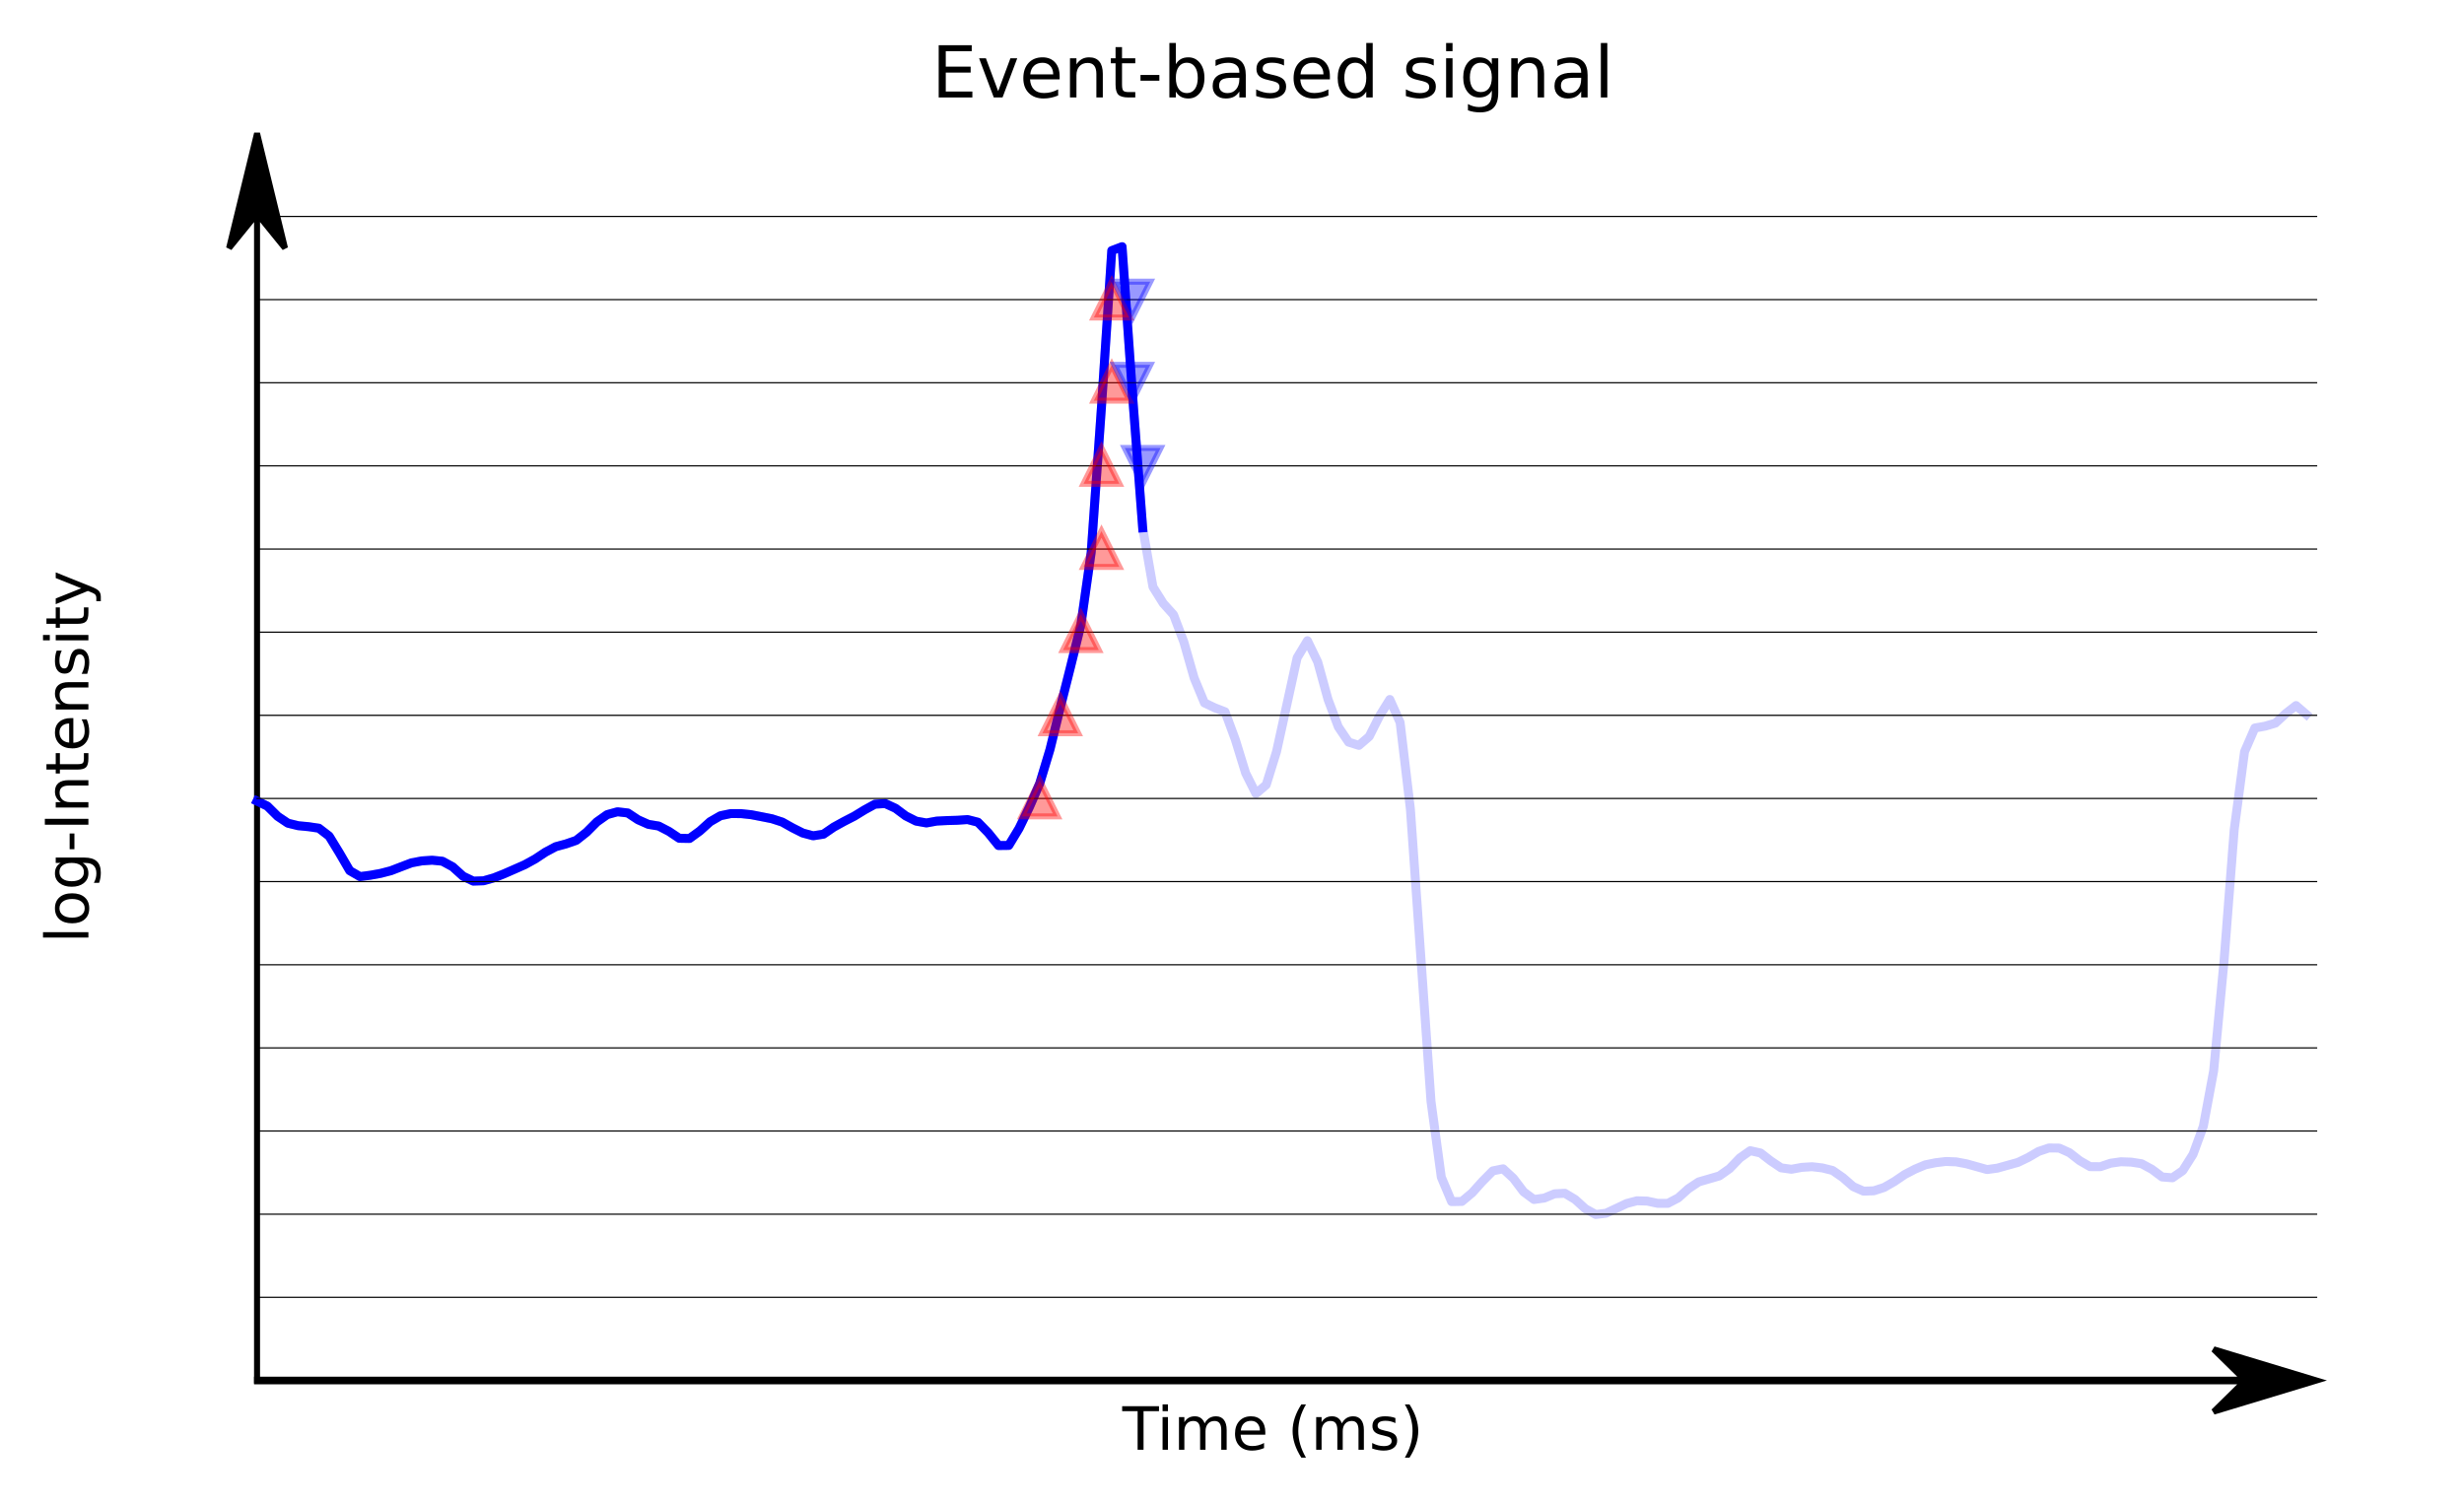
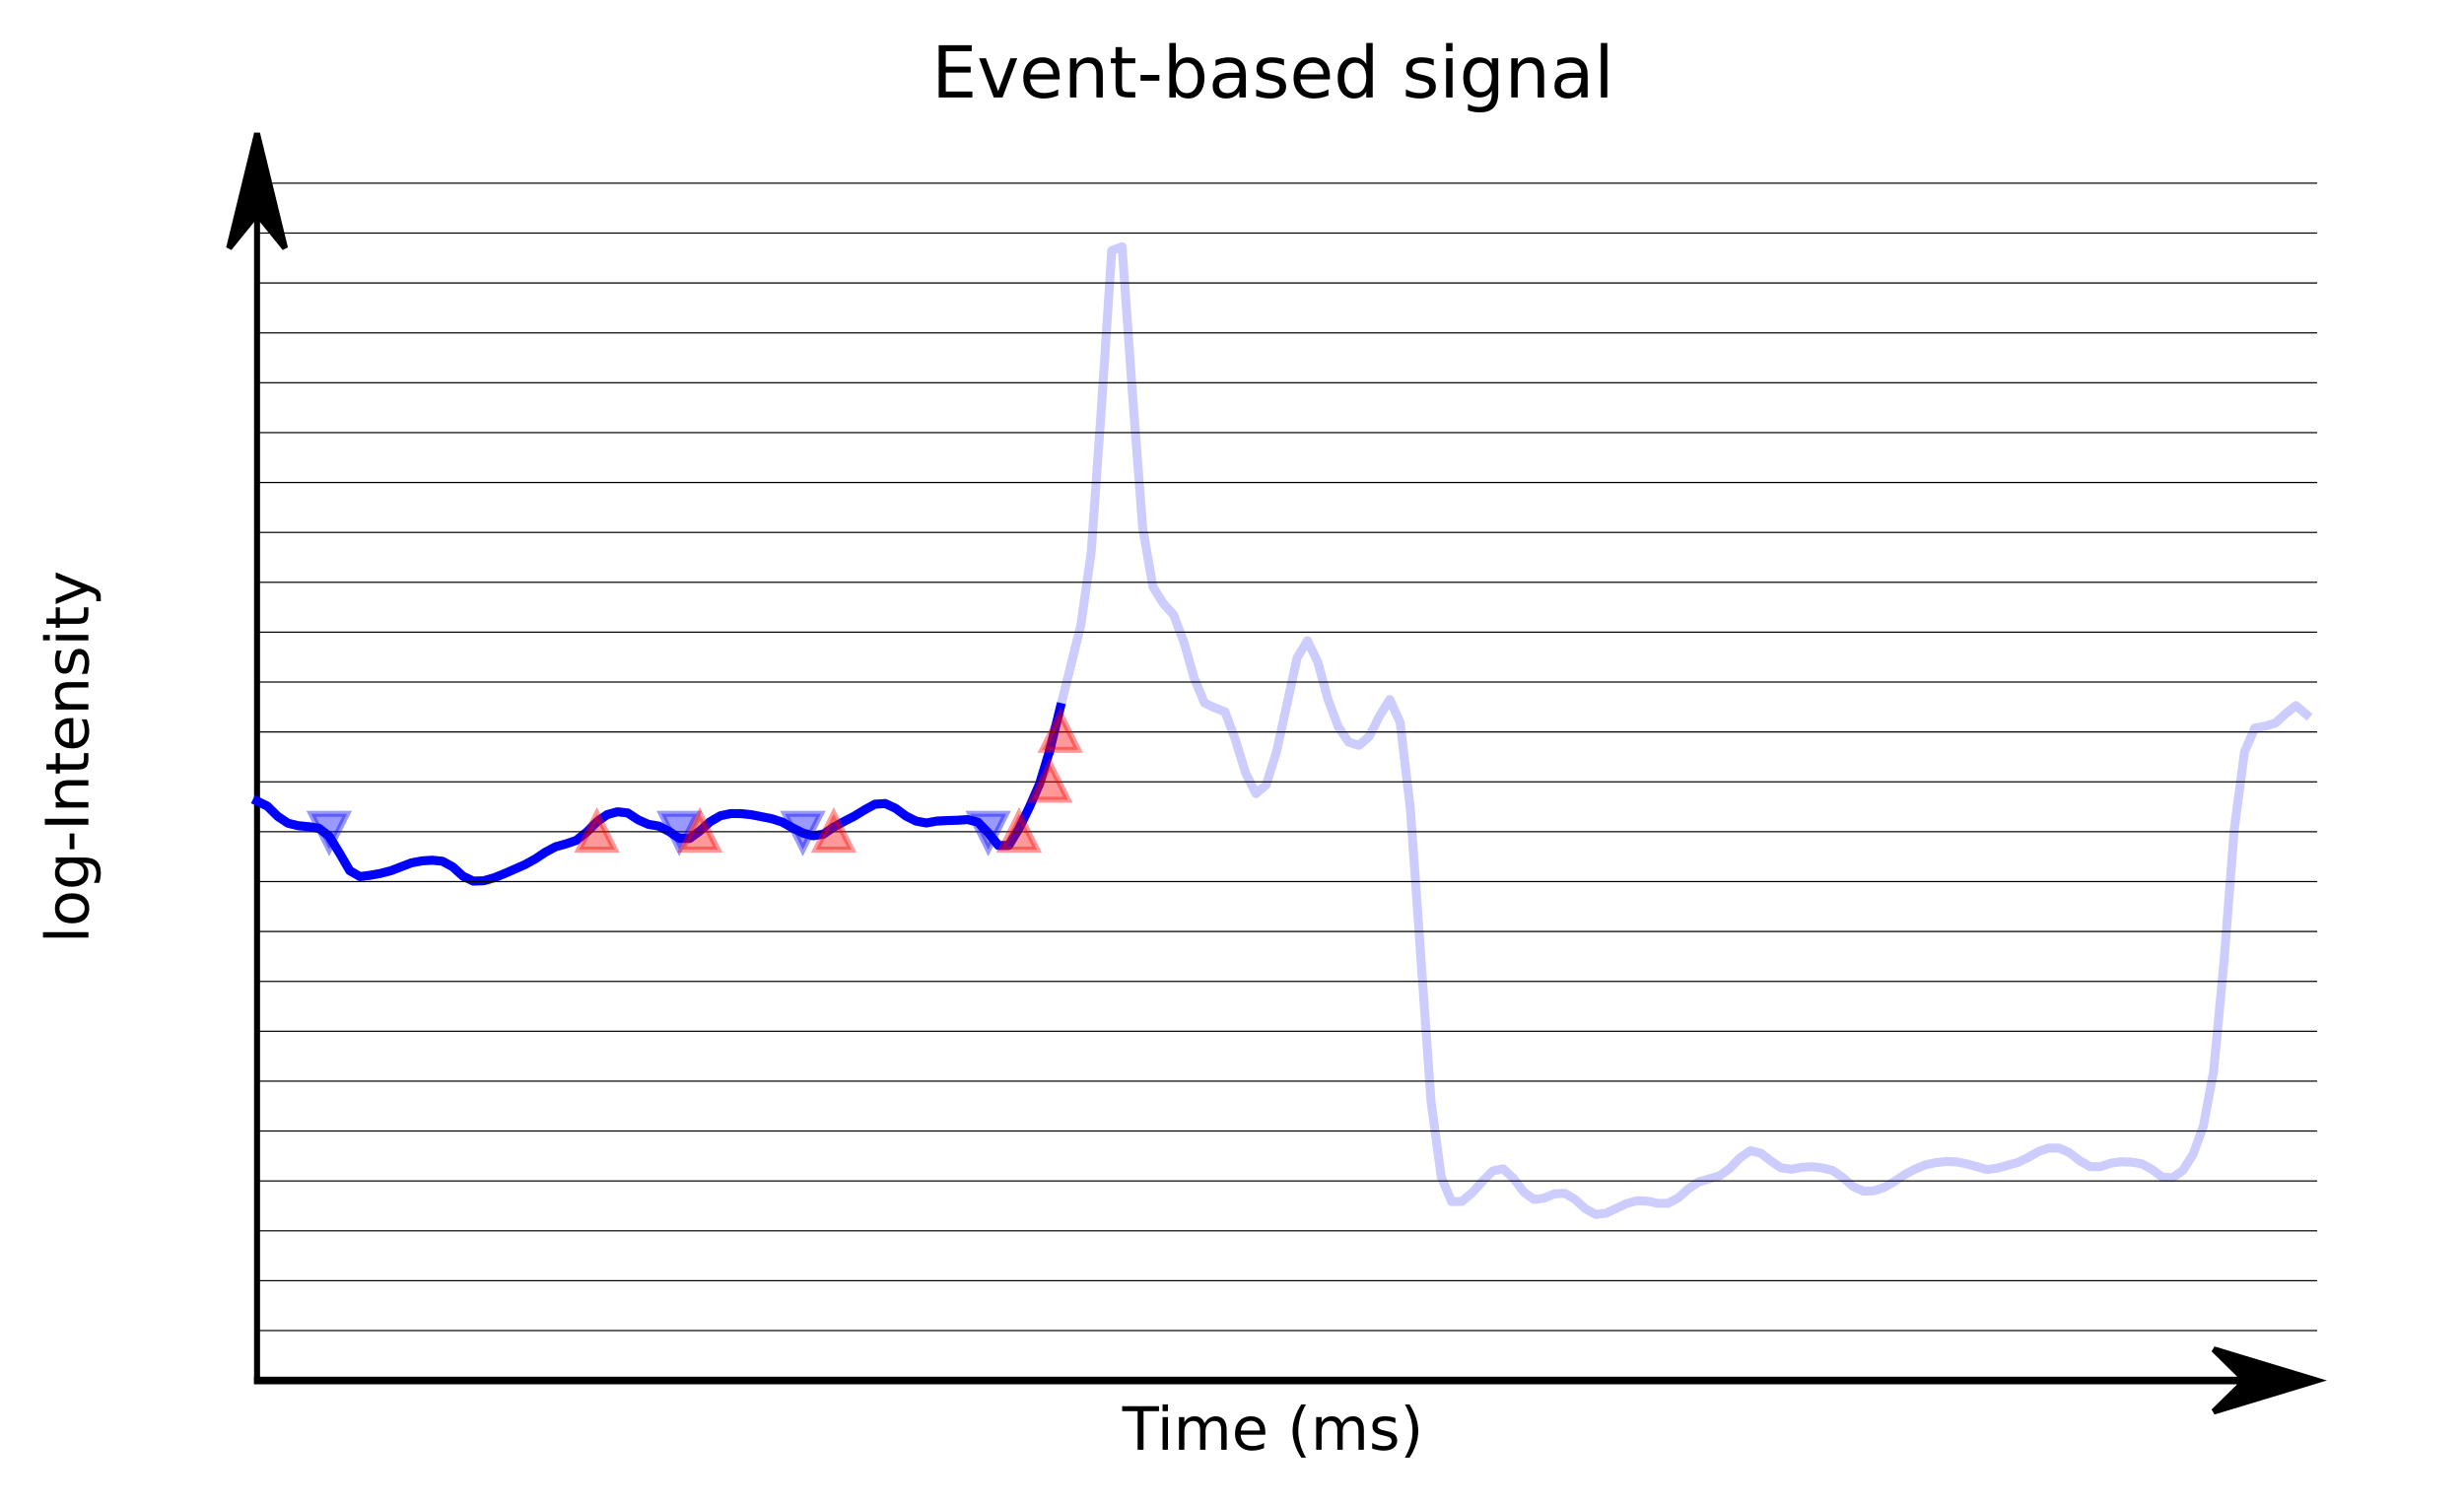
<svg xmlns="http://www.w3.org/2000/svg" xmlns:xlink="http://www.w3.org/1999/xlink" width="412.523pt" height="251.996pt" viewBox="0 0 412.523 251.996" version="1.1">
  <defs>
    <style type="text/css">*{stroke-linejoin: round; stroke-linecap: butt}</style>
  </defs>
  <g id="figure_1">
    <g id="patch_1">
      <path d="M 0 251.996  L 412.523 251.996  L 412.523 0  L 0 0  L 0 251.996  z " style="fill: none" />
    </g>
    <g id="axes_1">
      <g id="patch_2">
        <path d="M 20.878 231.118  L 405.323 231.118  L 405.323 22.318  L 20.878 22.318  L 20.878 231.118  z " style="fill: none" />
      </g>
      <g id="patch_3">
        <path d="M 387.848 231.118  L 370.608 236.338  L 375.78 231.256  L 43.035 231.256  L 43.035 230.98  L 375.78 230.98  L 370.608 225.898  z " style="stroke: #000000; stroke-linejoin: miter" />
      </g>
      <g id="patch_4">
        <path d="M 43.035 22.318  L 47.717 41.54  L 43.036 35.774  L 43.036 231.118  L 43.034 231.118  L 43.034 35.774  L 38.353 41.54  z " style="stroke: #000000; stroke-linejoin: miter" />
      </g>
      <g id="matplotlib.axis_1">
        <g id="text_1">
          <g transform="translate(187.9013 242.7166) scale(0.1 -0.1)">
            <defs>
              <path id="DejaVuSans-54" d="M -19 4666  L 3928 4666  L 3928 4134  L 2272 4134  L 2272 0  L 1638 0  L 1638 4134  L -19 4134  L -19 4666  z " transform="scale(0.015625)" />
              <path id="DejaVuSans-69" d="M 603 3500  L 1178 3500  L 1178 0  L 603 0  L 603 3500  z M 603 4863  L 1178 4863  L 1178 4134  L 603 4134  L 603 4863  z " transform="scale(0.015625)" />
              <path id="DejaVuSans-6d" d="M 3328 2828  Q 3544 3216 3844 3400  Q 4144 3584 4550 3584  Q 5097 3584 5394 3201  Q 5691 2819 5691 2113  L 5691 0  L 5113 0  L 5113 2094  Q 5113 2597 4934 2840  Q 4756 3084 4391 3084  Q 3944 3084 3684 2787  Q 3425 2491 3425 1978  L 3425 0  L 2847 0  L 2847 2094  Q 2847 2600 2669 2842  Q 2491 3084 2119 3084  Q 1678 3084 1418 2786  Q 1159 2488 1159 1978  L 1159 0  L 581 0  L 581 3500  L 1159 3500  L 1159 2956  Q 1356 3278 1631 3431  Q 1906 3584 2284 3584  Q 2666 3584 2933 3390  Q 3200 3197 3328 2828  z " transform="scale(0.015625)" />
              <path id="DejaVuSans-65" d="M 3597 1894  L 3597 1613  L 953 1613  Q 991 1019 1311 708  Q 1631 397 2203 397  Q 2534 397 2845 478  Q 3156 559 3463 722  L 3463 178  Q 3153 47 2828 -22  Q 2503 -91 2169 -91  Q 1331 -91 842 396  Q 353 884 353 1716  Q 353 2575 817 3079  Q 1281 3584 2069 3584  Q 2775 3584 3186 3129  Q 3597 2675 3597 1894  z M 3022 2063  Q 3016 2534 2758 2815  Q 2500 3097 2075 3097  Q 1594 3097 1305 2825  Q 1016 2553 972 2059  L 3022 2063  z " transform="scale(0.015625)" />
              <path id="DejaVuSans-20" transform="scale(0.015625)" />
              <path id="DejaVuSans-28" d="M 1984 4856  Q 1566 4138 1362 3434  Q 1159 2731 1159 2009  Q 1159 1288 1364 580  Q 1569 -128 1984 -844  L 1484 -844  Q 1016 -109 783 600  Q 550 1309 550 2009  Q 550 2706 781 3412  Q 1013 4119 1484 4856  L 1984 4856  z " transform="scale(0.015625)" />
              <path id="DejaVuSans-73" d="M 2834 3397  L 2834 2853  Q 2591 2978 2328 3040  Q 2066 3103 1784 3103  Q 1356 3103 1142 2972  Q 928 2841 928 2578  Q 928 2378 1081 2264  Q 1234 2150 1697 2047  L 1894 2003  Q 2506 1872 2764 1633  Q 3022 1394 3022 966  Q 3022 478 2636 193  Q 2250 -91 1575 -91  Q 1294 -91 989 -36  Q 684 19 347 128  L 347 722  Q 666 556 975 473  Q 1284 391 1588 391  Q 1994 391 2212 530  Q 2431 669 2431 922  Q 2431 1156 2273 1281  Q 2116 1406 1581 1522  L 1381 1569  Q 847 1681 609 1914  Q 372 2147 372 2553  Q 372 3047 722 3315  Q 1072 3584 1716 3584  Q 2034 3584 2315 3537  Q 2597 3491 2834 3397  z " transform="scale(0.015625)" />
              <path id="DejaVuSans-29" d="M 513 4856  L 1013 4856  Q 1481 4119 1714 3412  Q 1947 2706 1947 2009  Q 1947 1309 1714 600  Q 1481 -109 1013 -844  L 513 -844  Q 928 -128 1133 580  Q 1338 1288 1338 2009  Q 1338 2731 1133 3434  Q 928 4138 513 4856  z " transform="scale(0.015625)" />
            </defs>
            <use xlink:href="#DejaVuSans-54" />
            <use xlink:href="#DejaVuSans-69" x="57.959" />
            <use xlink:href="#DejaVuSans-6d" x="85.742" />
            <use xlink:href="#DejaVuSans-65" x="183.154" />
            <use xlink:href="#DejaVuSans-20" x="244.678" />
            <use xlink:href="#DejaVuSans-28" x="276.465" />
            <use xlink:href="#DejaVuSans-6d" x="315.479" />
            <use xlink:href="#DejaVuSans-73" x="412.891" />
            <use xlink:href="#DejaVuSans-29" x="464.99" />
          </g>
        </g>
      </g>
      <g id="matplotlib.axis_2">
        <g id="text_2">
          <g transform="translate(14.79844 157.9072) rotate(-90) scale(0.1 -0.1)">
            <defs>
              <path id="DejaVuSans-6c" d="M 603 4863  L 1178 4863  L 1178 0  L 603 0  L 603 4863  z " transform="scale(0.015625)" />
              <path id="DejaVuSans-6f" d="M 1959 3097  Q 1497 3097 1228 2736  Q 959 2375 959 1747  Q 959 1119 1226 758  Q 1494 397 1959 397  Q 2419 397 2687 759  Q 2956 1122 2956 1747  Q 2956 2369 2687 2733  Q 2419 3097 1959 3097  z M 1959 3584  Q 2709 3584 3137 3096  Q 3566 2609 3566 1747  Q 3566 888 3137 398  Q 2709 -91 1959 -91  Q 1206 -91 779 398  Q 353 888 353 1747  Q 353 2609 779 3096  Q 1206 3584 1959 3584  z " transform="scale(0.015625)" />
              <path id="DejaVuSans-67" d="M 2906 1791  Q 2906 2416 2648 2759  Q 2391 3103 1925 3103  Q 1463 3103 1205 2759  Q 947 2416 947 1791  Q 947 1169 1205 825  Q 1463 481 1925 481  Q 2391 481 2648 825  Q 2906 1169 2906 1791  z M 3481 434  Q 3481 -459 3084 -895  Q 2688 -1331 1869 -1331  Q 1566 -1331 1297 -1286  Q 1028 -1241 775 -1147  L 775 -588  Q 1028 -725 1275 -790  Q 1522 -856 1778 -856  Q 2344 -856 2625 -561  Q 2906 -266 2906 331  L 2906 616  Q 2728 306 2450 153  Q 2172 0 1784 0  Q 1141 0 747 490  Q 353 981 353 1791  Q 353 2603 747 3093  Q 1141 3584 1784 3584  Q 2172 3584 2450 3431  Q 2728 3278 2906 2969  L 2906 3500  L 3481 3500  L 3481 434  z " transform="scale(0.015625)" />
              <path id="DejaVuSans-2d" d="M 313 2009  L 1997 2009  L 1997 1497  L 313 1497  L 313 2009  z " transform="scale(0.015625)" />
              <path id="DejaVuSans-49" d="M 628 4666  L 1259 4666  L 1259 0  L 628 0  L 628 4666  z " transform="scale(0.015625)" />
              <path id="DejaVuSans-6e" d="M 3513 2113  L 3513 0  L 2938 0  L 2938 2094  Q 2938 2591 2744 2837  Q 2550 3084 2163 3084  Q 1697 3084 1428 2787  Q 1159 2491 1159 1978  L 1159 0  L 581 0  L 581 3500  L 1159 3500  L 1159 2956  Q 1366 3272 1645 3428  Q 1925 3584 2291 3584  Q 2894 3584 3203 3211  Q 3513 2838 3513 2113  z " transform="scale(0.015625)" />
              <path id="DejaVuSans-74" d="M 1172 4494  L 1172 3500  L 2356 3500  L 2356 3053  L 1172 3053  L 1172 1153  Q 1172 725 1289 603  Q 1406 481 1766 481  L 2356 481  L 2356 0  L 1766 0  Q 1100 0 847 248  Q 594 497 594 1153  L 594 3053  L 172 3053  L 172 3500  L 594 3500  L 594 4494  L 1172 4494  z " transform="scale(0.015625)" />
              <path id="DejaVuSans-79" d="M 2059 -325  Q 1816 -950 1584 -1140  Q 1353 -1331 966 -1331  L 506 -1331  L 506 -850  L 844 -850  Q 1081 -850 1212 -737  Q 1344 -625 1503 -206  L 1606 56  L 191 3500  L 800 3500  L 1894 763  L 2988 3500  L 3597 3500  L 2059 -325  z " transform="scale(0.015625)" />
            </defs>
            <use xlink:href="#DejaVuSans-6c" />
            <use xlink:href="#DejaVuSans-6f" x="27.783" />
            <use xlink:href="#DejaVuSans-67" x="88.965" />
            <use xlink:href="#DejaVuSans-2d" x="152.441" />
            <use xlink:href="#DejaVuSans-49" x="188.525" />
            <use xlink:href="#DejaVuSans-6e" x="218.018" />
            <use xlink:href="#DejaVuSans-74" x="281.396" />
            <use xlink:href="#DejaVuSans-65" x="320.605" />
            <use xlink:href="#DejaVuSans-6e" x="382.129" />
            <use xlink:href="#DejaVuSans-73" x="445.508" />
            <use xlink:href="#DejaVuSans-69" x="497.607" />
            <use xlink:href="#DejaVuSans-74" x="525.391" />
            <use xlink:href="#DejaVuSans-79" x="564.6" />
          </g>
        </g>
      </g>
      <g id="line2d_1">
-         <path d="M 43.035 134.121  L 44.759 134.957  L 46.483 136.664  L 48.207 137.82  L 49.931 138.24  L 53.379 138.657  L 55.103 139.981  L 58.551 145.763  L 60.275 146.759  L 63.724 146.221  L 65.448 145.774  L 68.896 144.456  L 70.62 144.132  L 72.344 144.017  L 74.068 144.186  L 75.792 145.127  L 77.516 146.688  L 79.24 147.516  L 80.964 147.459  L 82.688 146.968  L 86.136 145.528  L 87.861 144.766  L 89.585 143.818  L 91.309 142.676  L 93.033 141.756  L 94.757 141.288  L 96.481 140.693  L 98.205 139.333  L 99.929 137.604  L 101.653 136.384  L 103.377 135.907  L 105.101 136.106  L 106.825 137.245  L 108.549 138.013  L 110.273 138.295  L 111.997 139.191  L 113.722 140.345  L 115.446 140.375  L 117.17 139.123  L 118.894 137.569  L 120.618 136.573  L 122.342 136.211  L 124.066 136.214  L 125.79 136.4  L 129.238 137.077  L 130.962 137.633  L 134.41 139.468  L 136.134 139.927  L 137.858 139.659  L 139.583 138.476  L 146.479 134.639  L 148.203 134.529  L 149.927 135.323  L 151.651 136.606  L 153.375 137.472  L 155.099 137.778  L 156.823 137.467  L 161.995 137.212  L 163.719 137.654  L 165.444 139.422  L 167.168 141.556  L 168.892 141.535  L 170.616 138.685  L 172.34 135.131  L 174.064 131.185  L 175.788 125.474  L 180.96 104.633  L 182.684 92.493  L 184.408 68.139  L 186.132 41.956  L 187.856 41.3  L 189.58 65.755  L 191.305 88.371  L 193.029 98.262  L 194.753 101.013  L 196.477 102.926  L 198.201 107.48  L 199.925 113.516  L 201.649 117.676  L 203.373 118.498  L 205.097 119.169  L 206.821 123.833  L 208.545 129.429  L 210.269 132.869  L 211.993 131.388  L 213.717 125.829  L 217.166 110.128  L 218.89 107.268  L 220.614 110.831  L 222.338 117.095  L 224.062 121.692  L 225.786 124.246  L 227.51 124.791  L 229.234 123.304  L 230.958 119.879  L 232.682 117.105  L 234.406 120.942  L 236.13 135.474  L 239.578 184.399  L 241.303 197.08  L 243.027 201.174  L 244.751 201.143  L 246.475 199.696  L 248.199 197.775  L 249.923 196.033  L 251.647 195.679  L 253.371 197.271  L 255.095 199.548  L 256.819 200.82  L 258.543 200.577  L 260.267 199.867  L 261.991 199.78  L 263.715 200.818  L 265.439 202.385  L 267.164 203.329  L 268.888 203.116  L 272.336 201.49  L 274.06 201.033  L 275.784 201.088  L 277.508 201.461  L 279.232 201.466  L 280.956 200.562  L 282.68 199.018  L 284.404 197.871  L 287.852 196.871  L 289.576 195.651  L 291.3 193.856  L 293.025 192.646  L 294.749 193.034  L 296.473 194.368  L 298.197 195.521  L 299.921 195.759  L 301.645 195.441  L 303.369 195.331  L 305.093 195.532  L 306.817 195.962  L 308.541 197.16  L 310.265 198.66  L 311.989 199.422  L 313.713 199.364  L 315.437 198.804  L 317.161 197.811  L 318.886 196.639  L 320.61 195.741  L 322.334 195.017  L 324.058 194.663  L 325.782 194.455  L 327.506 194.52  L 329.23 194.844  L 332.678 195.806  L 334.402 195.571  L 337.85 194.608  L 339.574 193.777  L 341.298 192.775  L 343.022 192.193  L 344.747 192.211  L 346.471 192.988  L 348.195 194.326  L 349.919 195.319  L 351.643 195.325  L 353.367 194.743  L 355.091 194.5  L 356.815 194.563  L 358.539 194.83  L 360.263 195.763  L 361.987 197.05  L 363.711 197.183  L 365.435 195.986  L 367.159 193.258  L 368.883 188.554  L 370.608 179.3  L 372.332 161.08  L 374.056 138.854  L 375.78 125.853  L 377.504 121.881  L 379.228 121.574  L 380.952 121.064  L 382.676 119.463  L 384.4 118.122  L 386.124 119.603  L 386.124 119.603  " clip-path="url(#p65157a2c0e)" style="fill: none; stroke: #0000ff; stroke-opacity: 0.2; stroke-width: 1.5; stroke-linecap: square" />
+         <path d="M 43.035 134.121  L 44.759 134.957  L 46.483 136.664  L 48.207 137.82  L 49.931 138.24  L 53.379 138.657  L 55.103 139.981  L 58.551 145.763  L 60.275 146.759  L 63.724 146.221  L 65.448 145.774  L 68.896 144.456  L 70.62 144.132  L 72.344 144.017  L 74.068 144.186  L 75.792 145.127  L 77.516 146.688  L 79.24 147.516  L 80.964 147.459  L 82.688 146.968  L 86.136 145.528  L 87.861 144.766  L 89.585 143.818  L 91.309 142.676  L 93.033 141.756  L 94.757 141.288  L 96.481 140.693  L 98.205 139.333  L 99.929 137.604  L 101.653 136.384  L 103.377 135.907  L 105.101 136.106  L 106.825 137.245  L 108.549 138.013  L 110.273 138.295  L 111.997 139.191  L 113.722 140.345  L 115.446 140.375  L 117.17 139.123  L 118.894 137.569  L 120.618 136.573  L 122.342 136.211  L 124.066 136.214  L 125.79 136.4  L 129.238 137.077  L 130.962 137.633  L 134.41 139.468  L 136.134 139.927  L 137.858 139.659  L 139.583 138.476  L 146.479 134.639  L 148.203 134.529  L 149.927 135.323  L 151.651 136.606  L 153.375 137.472  L 155.099 137.778  L 156.823 137.467  L 161.995 137.212  L 163.719 137.654  L 165.444 139.422  L 167.168 141.556  L 168.892 141.535  L 170.616 138.685  L 172.34 135.131  L 174.064 131.185  L 175.788 125.474  L 180.96 104.633  L 182.684 92.493  L 184.408 68.139  L 186.132 41.956  L 187.856 41.3  L 189.58 65.755  L 191.305 88.371  L 193.029 98.262  L 194.753 101.013  L 196.477 102.926  L 198.201 107.48  L 199.925 113.516  L 201.649 117.676  L 203.373 118.498  L 205.097 119.169  L 206.821 123.833  L 208.545 129.429  L 210.269 132.869  L 211.993 131.388  L 213.717 125.829  L 217.166 110.128  L 218.89 107.268  L 220.614 110.831  L 222.338 117.095  L 224.062 121.692  L 225.786 124.246  L 227.51 124.791  L 229.234 123.304  L 230.958 119.879  L 232.682 117.105  L 234.406 120.942  L 236.13 135.474  L 239.578 184.399  L 241.303 197.08  L 243.027 201.174  L 244.751 201.143  L 246.475 199.696  L 248.199 197.775  L 249.923 196.033  L 251.647 195.679  L 253.371 197.271  L 255.095 199.548  L 256.819 200.82  L 258.543 200.577  L 260.267 199.867  L 261.991 199.78  L 263.715 200.818  L 265.439 202.385  L 267.164 203.329  L 268.888 203.116  L 272.336 201.49  L 274.06 201.033  L 275.784 201.088  L 277.508 201.461  L 279.232 201.466  L 280.956 200.562  L 282.68 199.018  L 284.404 197.871  L 287.852 196.871  L 289.576 195.651  L 291.3 193.856  L 293.025 192.646  L 294.749 193.034  L 296.473 194.368  L 298.197 195.521  L 299.921 195.759  L 301.645 195.441  L 303.369 195.331  L 305.093 195.532  L 306.817 195.962  L 308.541 197.16  L 310.265 198.66  L 311.989 199.422  L 313.713 199.364  L 315.437 198.804  L 317.161 197.811  L 318.886 196.639  L 320.61 195.741  L 322.334 195.017  L 324.058 194.663  L 325.782 194.455  L 327.506 194.52  L 329.23 194.844  L 332.678 195.806  L 334.402 195.571  L 337.85 194.608  L 339.574 193.777  L 341.298 192.775  L 343.022 192.193  L 344.747 192.211  L 346.471 192.988  L 348.195 194.326  L 349.919 195.319  L 351.643 195.325  L 353.367 194.743  L 355.091 194.5  L 356.815 194.563  L 358.539 194.83  L 360.263 195.763  L 361.987 197.05  L 363.711 197.183  L 365.435 195.986  L 367.159 193.258  L 368.883 188.554  L 370.608 179.3  L 372.332 161.08  L 374.056 138.854  L 375.78 125.853  L 377.504 121.881  L 379.228 121.574  L 380.952 121.064  L 382.676 119.463  L 384.4 118.122  L 386.124 119.603  L 386.124 119.603  " clip-path="url(#p25abf93194)" style="fill: none; stroke: #0000ff; stroke-opacity: 0.2; stroke-width: 1.5; stroke-linecap: square" />
      </g>
      <g id="line2d_2">
-         <path d="M 43.035 134.121  L 44.759 134.957  L 46.483 136.664  L 48.207 137.82  L 49.931 138.24  L 51.655 138.398  L 53.379 138.657  L 55.103 139.981  L 56.827 142.794  L 58.551 145.763  L 60.275 146.759  L 62 146.537  L 63.724 146.221  L 65.448 145.774  L 67.172 145.109  L 68.896 144.456  L 70.62 144.132  L 72.344 144.017  L 74.068 144.186  L 75.792 145.127  L 77.516 146.688  L 79.24 147.516  L 80.964 147.459  L 82.688 146.968  L 84.412 146.287  L 86.136 145.528  L 87.861 144.766  L 89.585 143.818  L 91.309 142.676  L 93.033 141.756  L 94.757 141.288  L 96.481 140.693  L 98.205 139.333  L 99.929 137.604  L 101.653 136.384  L 103.377 135.907  L 105.101 136.106  L 106.825 137.245  L 108.549 138.013  L 110.273 138.295  L 111.997 139.191  L 113.722 140.345  L 115.446 140.375  L 117.17 139.123  L 118.894 137.569  L 120.618 136.573  L 122.342 136.211  L 124.066 136.214  L 125.79 136.4  L 127.514 136.734  L 129.238 137.077  L 130.962 137.633  L 132.686 138.606  L 134.41 139.468  L 136.134 139.927  L 137.858 139.659  L 139.583 138.476  L 141.307 137.528  L 143.031 136.648  L 144.755 135.583  L 146.479 134.639  L 148.203 134.529  L 149.927 135.323  L 151.651 136.606  L 153.375 137.472  L 155.099 137.778  L 156.823 137.467  L 158.547 137.379  L 160.271 137.333  L 161.995 137.212  L 163.719 137.654  L 165.444 139.422  L 167.168 141.556  L 168.892 141.535  L 170.616 138.685  L 172.34 135.131  L 174.064 131.185  L 175.788 125.474  L 177.512 118.444  L 179.236 111.619  L 180.96 104.633  L 182.684 92.493  L 184.408 68.139  L 186.132 41.956  L 187.856 41.3  L 189.58 65.755  " clip-path="url(#p65157a2c0e)" style="fill: none; stroke: #0000ff; stroke-width: 1.5; stroke-linecap: square" />
+         <path d="M 43.035 134.121  L 44.759 134.957  L 46.483 136.664  L 48.207 137.82  L 49.931 138.24  L 51.655 138.398  L 53.379 138.657  L 55.103 139.981  L 56.827 142.794  L 58.551 145.763  L 60.275 146.759  L 62 146.537  L 63.724 146.221  L 65.448 145.774  L 67.172 145.109  L 68.896 144.456  L 70.62 144.132  L 72.344 144.017  L 74.068 144.186  L 75.792 145.127  L 77.516 146.688  L 79.24 147.516  L 80.964 147.459  L 82.688 146.968  L 84.412 146.287  L 86.136 145.528  L 87.861 144.766  L 89.585 143.818  L 91.309 142.676  L 93.033 141.756  L 94.757 141.288  L 96.481 140.693  L 98.205 139.333  L 99.929 137.604  L 101.653 136.384  L 103.377 135.907  L 105.101 136.106  L 106.825 137.245  L 108.549 138.013  L 110.273 138.295  L 111.997 139.191  L 113.722 140.345  L 115.446 140.375  L 117.17 139.123  L 118.894 137.569  L 120.618 136.573  L 122.342 136.211  L 124.066 136.214  L 125.79 136.4  L 127.514 136.734  L 129.238 137.077  L 130.962 137.633  L 132.686 138.606  L 134.41 139.468  L 136.134 139.927  L 137.858 139.659  L 139.583 138.476  L 141.307 137.528  L 143.031 136.648  L 144.755 135.583  L 146.479 134.639  L 148.203 134.529  L 149.927 135.323  L 151.651 136.606  L 153.375 137.472  L 155.099 137.778  L 156.823 137.467  L 158.547 137.379  L 160.271 137.333  L 161.995 137.212  L 163.719 137.654  L 165.444 139.422  L 167.168 141.556  L 168.892 141.535  L 170.616 138.685  L 172.34 135.131  L 174.064 131.185  L 175.788 125.474  " clip-path="url(#p25abf93194)" style="fill: none; stroke: #0000ff; stroke-width: 1.5; stroke-linecap: square" />
      </g>
      <g id="line2d_3">
-         <path d="M 189.58 65.755  L 191.305 88.371  " clip-path="url(#p65157a2c0e)" style="fill: none; stroke: #0000ff; stroke-width: 1.5; stroke-linecap: square" />
+         <path d="M 175.788 125.474  L 177.512 118.444  " clip-path="url(#p25abf93194)" style="fill: none; stroke: #0000ff; stroke-width: 1.5; stroke-linecap: square" />
      </g>
      <g id="line2d_4">
-         <path d="M 43.035 231.118  L 387.848 231.118  " clip-path="url(#p65157a2c0e)" style="fill: none; stroke: #000000; stroke-width: 0.2; stroke-linecap: square" />
+         <path d="M 43.035 231.118  L 387.848 231.118  " clip-path="url(#p25abf93194)" style="fill: none; stroke: #000000; stroke-width: 0.2; stroke-linecap: square" />
      </g>
      <g id="line2d_5">
-         <path d="M 43.035 217.198  L 387.848 217.198  " clip-path="url(#p65157a2c0e)" style="fill: none; stroke: #000000; stroke-width: 0.2; stroke-linecap: square" />
+         <path d="M 43.035 222.766  L 387.848 222.766  " clip-path="url(#p25abf93194)" style="fill: none; stroke: #000000; stroke-width: 0.2; stroke-linecap: square" />
      </g>
      <g id="line2d_6">
-         <path d="M 43.035 203.278  L 387.848 203.278  " clip-path="url(#p65157a2c0e)" style="fill: none; stroke: #000000; stroke-width: 0.2; stroke-linecap: square" />
+         <path d="M 43.035 214.414  L 387.848 214.414  " clip-path="url(#p25abf93194)" style="fill: none; stroke: #000000; stroke-width: 0.2; stroke-linecap: square" />
      </g>
      <g id="line2d_7">
-         <path d="M 43.035 189.358  L 387.848 189.358  " clip-path="url(#p65157a2c0e)" style="fill: none; stroke: #000000; stroke-width: 0.2; stroke-linecap: square" />
+         <path d="M 43.035 206.062  L 387.848 206.062  " clip-path="url(#p25abf93194)" style="fill: none; stroke: #000000; stroke-width: 0.2; stroke-linecap: square" />
      </g>
      <g id="line2d_8">
-         <path d="M 43.035 175.438  L 387.848 175.438  " clip-path="url(#p65157a2c0e)" style="fill: none; stroke: #000000; stroke-width: 0.2; stroke-linecap: square" />
+         <path d="M 43.035 197.71  L 387.848 197.71  " clip-path="url(#p25abf93194)" style="fill: none; stroke: #000000; stroke-width: 0.2; stroke-linecap: square" />
      </g>
      <g id="line2d_9">
-         <path d="M 43.035 161.518  L 387.848 161.518  " clip-path="url(#p65157a2c0e)" style="fill: none; stroke: #000000; stroke-width: 0.2; stroke-linecap: square" />
+         <path d="M 43.035 189.358  L 387.848 189.358  " clip-path="url(#p25abf93194)" style="fill: none; stroke: #000000; stroke-width: 0.2; stroke-linecap: square" />
      </g>
      <g id="line2d_10">
-         <path d="M 43.035 147.598  L 387.848 147.598  " clip-path="url(#p65157a2c0e)" style="fill: none; stroke: #000000; stroke-width: 0.2; stroke-linecap: square" />
+         <path d="M 43.035 181.006  L 387.848 181.006  " clip-path="url(#p25abf93194)" style="fill: none; stroke: #000000; stroke-width: 0.2; stroke-linecap: square" />
      </g>
      <g id="line2d_11">
-         <path d="M 43.035 133.678  L 387.848 133.678  " clip-path="url(#p65157a2c0e)" style="fill: none; stroke: #000000; stroke-width: 0.2; stroke-linecap: square" />
+         <path d="M 43.035 172.654  L 387.848 172.654  " clip-path="url(#p25abf93194)" style="fill: none; stroke: #000000; stroke-width: 0.2; stroke-linecap: square" />
      </g>
      <g id="line2d_12">
-         <path d="M 43.035 119.758  L 387.848 119.758  " clip-path="url(#p65157a2c0e)" style="fill: none; stroke: #000000; stroke-width: 0.2; stroke-linecap: square" />
+         <path d="M 43.035 164.302  L 387.848 164.302  " clip-path="url(#p25abf93194)" style="fill: none; stroke: #000000; stroke-width: 0.2; stroke-linecap: square" />
      </g>
      <g id="line2d_13">
-         <path d="M 43.035 105.838  L 387.848 105.838  " clip-path="url(#p65157a2c0e)" style="fill: none; stroke: #000000; stroke-width: 0.2; stroke-linecap: square" />
+         <path d="M 43.035 155.95  L 387.848 155.95  " clip-path="url(#p25abf93194)" style="fill: none; stroke: #000000; stroke-width: 0.2; stroke-linecap: square" />
      </g>
      <g id="line2d_14">
-         <path d="M 43.035 91.918  L 387.848 91.918  " clip-path="url(#p65157a2c0e)" style="fill: none; stroke: #000000; stroke-width: 0.2; stroke-linecap: square" />
+         <path d="M 43.035 147.598  L 387.848 147.598  " clip-path="url(#p25abf93194)" style="fill: none; stroke: #000000; stroke-width: 0.2; stroke-linecap: square" />
      </g>
      <g id="line2d_15">
-         <path d="M 43.035 77.998  L 387.848 77.998  " clip-path="url(#p65157a2c0e)" style="fill: none; stroke: #000000; stroke-width: 0.2; stroke-linecap: square" />
+         <path d="M 43.035 139.246  L 387.848 139.246  " clip-path="url(#p25abf93194)" style="fill: none; stroke: #000000; stroke-width: 0.2; stroke-linecap: square" />
      </g>
      <g id="line2d_16">
-         <path d="M 43.035 64.078  L 387.848 64.078  " clip-path="url(#p65157a2c0e)" style="fill: none; stroke: #000000; stroke-width: 0.2; stroke-linecap: square" />
+         <path d="M 43.035 130.894  L 387.848 130.894  " clip-path="url(#p25abf93194)" style="fill: none; stroke: #000000; stroke-width: 0.2; stroke-linecap: square" />
      </g>
      <g id="line2d_17">
-         <path d="M 43.035 50.158  L 387.848 50.158  " clip-path="url(#p65157a2c0e)" style="fill: none; stroke: #000000; stroke-width: 0.2; stroke-linecap: square" />
+         <path d="M 43.035 122.542  L 387.848 122.542  " clip-path="url(#p25abf93194)" style="fill: none; stroke: #000000; stroke-width: 0.2; stroke-linecap: square" />
      </g>
      <g id="line2d_18">
-         <path d="M 43.035 36.238  L 387.848 36.238  " clip-path="url(#p65157a2c0e)" style="fill: none; stroke: #000000; stroke-width: 0.2; stroke-linecap: square" />
+         <path d="M 43.035 114.19  L 387.848 114.19  " clip-path="url(#p25abf93194)" style="fill: none; stroke: #000000; stroke-width: 0.2; stroke-linecap: square" />
      </g>
      <g id="line2d_19">
+         <path d="M 43.035 105.838  L 387.848 105.838  " clip-path="url(#p25abf93194)" style="fill: none; stroke: #000000; stroke-width: 0.2; stroke-linecap: square" />
+       </g>
+       <g id="line2d_20">
+         <path d="M 43.035 97.486  L 387.848 97.486  " clip-path="url(#p25abf93194)" style="fill: none; stroke: #000000; stroke-width: 0.2; stroke-linecap: square" />
+       </g>
+       <g id="line2d_21">
+         <path d="M 43.035 89.134  L 387.848 89.134  " clip-path="url(#p25abf93194)" style="fill: none; stroke: #000000; stroke-width: 0.2; stroke-linecap: square" />
+       </g>
+       <g id="line2d_22">
+         <path d="M 43.035 80.782  L 387.848 80.782  " clip-path="url(#p25abf93194)" style="fill: none; stroke: #000000; stroke-width: 0.2; stroke-linecap: square" />
+       </g>
+       <g id="line2d_23">
+         <path d="M 43.035 72.43  L 387.848 72.43  " clip-path="url(#p25abf93194)" style="fill: none; stroke: #000000; stroke-width: 0.2; stroke-linecap: square" />
+       </g>
+       <g id="line2d_24">
+         <path d="M 43.035 64.078  L 387.848 64.078  " clip-path="url(#p25abf93194)" style="fill: none; stroke: #000000; stroke-width: 0.2; stroke-linecap: square" />
+       </g>
+       <g id="line2d_25">
+         <path d="M 43.035 55.726  L 387.848 55.726  " clip-path="url(#p25abf93194)" style="fill: none; stroke: #000000; stroke-width: 0.2; stroke-linecap: square" />
+       </g>
+       <g id="line2d_26">
+         <path d="M 43.035 47.374  L 387.848 47.374  " clip-path="url(#p25abf93194)" style="fill: none; stroke: #000000; stroke-width: 0.2; stroke-linecap: square" />
+       </g>
+       <g id="line2d_27">
+         <path d="M 43.035 39.022  L 387.848 39.022  " clip-path="url(#p25abf93194)" style="fill: none; stroke: #000000; stroke-width: 0.2; stroke-linecap: square" />
+       </g>
+       <g id="line2d_28">
+         <path d="M 43.035 30.67  L 387.848 30.67  " clip-path="url(#p25abf93194)" style="fill: none; stroke: #000000; stroke-width: 0.2; stroke-linecap: square" />
+       </g>
+       <g id="line2d_29">
        <defs>
-           <path id="m22678d833c" d="M 0 -3  L -3 3  L 3 3  z " style="stroke: #ff0000; stroke-opacity: 0.4; stroke-linejoin: miter" />
+           <path id="m232a36e3db" d="M -0 3  L 3 -3  L -3 -3  z " style="stroke: #0000ff; stroke-opacity: 0.4; stroke-linejoin: miter" />
        </defs>
-         <g clip-path="url(#p65157a2c0e)">
-           <use xlink:href="#m22678d833c" x="174.064" y="133.678" style="fill: #ff0000; fill-opacity: 0.4; stroke: #ff0000; stroke-opacity: 0.4; stroke-linejoin: miter" />
-         </g>
-       </g>
-       <g id="line2d_20">
-         <g clip-path="url(#p65157a2c0e)">
-           <use xlink:href="#m22678d833c" x="177.512" y="119.758" style="fill: #ff0000; fill-opacity: 0.4; stroke: #ff0000; stroke-opacity: 0.4; stroke-linejoin: miter" />
-         </g>
-       </g>
-       <g id="line2d_21">
-         <g clip-path="url(#p65157a2c0e)">
-           <use xlink:href="#m22678d833c" x="180.96" y="105.838" style="fill: #ff0000; fill-opacity: 0.4; stroke: #ff0000; stroke-opacity: 0.4; stroke-linejoin: miter" />
-         </g>
-       </g>
-       <g id="line2d_22">
-         <g clip-path="url(#p65157a2c0e)">
-           <use xlink:href="#m22678d833c" x="184.408" y="91.918" style="fill: #ff0000; fill-opacity: 0.4; stroke: #ff0000; stroke-opacity: 0.4; stroke-linejoin: miter" />
-         </g>
-       </g>
-       <g id="line2d_23">
-         <g clip-path="url(#p65157a2c0e)">
-           <use xlink:href="#m22678d833c" x="184.408" y="77.998" style="fill: #ff0000; fill-opacity: 0.4; stroke: #ff0000; stroke-opacity: 0.4; stroke-linejoin: miter" />
-         </g>
-       </g>
-       <g id="line2d_24">
-         <g clip-path="url(#p65157a2c0e)">
-           <use xlink:href="#m22678d833c" x="186.132" y="64.078" style="fill: #ff0000; fill-opacity: 0.4; stroke: #ff0000; stroke-opacity: 0.4; stroke-linejoin: miter" />
-         </g>
-       </g>
-       <g id="line2d_25">
-         <g clip-path="url(#p65157a2c0e)">
-           <use xlink:href="#m22678d833c" x="186.132" y="50.158" style="fill: #ff0000; fill-opacity: 0.4; stroke: #ff0000; stroke-opacity: 0.4; stroke-linejoin: miter" />
-         </g>
-       </g>
-       <g id="line2d_26">
+         <g clip-path="url(#p25abf93194)">
+           <use xlink:href="#m232a36e3db" x="55.103" y="139.246" style="fill: #0000ff; fill-opacity: 0.4; stroke: #0000ff; stroke-opacity: 0.4; stroke-linejoin: miter" />
+         </g>
+       </g>
+       <g id="line2d_30">
        <defs>
-           <path id="mad19957030" d="M -0 3  L 3 -3  L -3 -3  z " style="stroke: #0000ff; stroke-opacity: 0.4; stroke-linejoin: miter" />
+           <path id="m205039d070" d="M 0 -3  L -3 3  L 3 3  z " style="stroke: #ff0000; stroke-opacity: 0.4; stroke-linejoin: miter" />
        </defs>
-         <g clip-path="url(#p65157a2c0e)">
-           <use xlink:href="#mad19957030" x="189.58" y="64.078" style="fill: #0000ff; fill-opacity: 0.4; stroke: #0000ff; stroke-opacity: 0.4; stroke-linejoin: miter" />
-         </g>
-       </g>
-       <g id="line2d_27">
-         <g clip-path="url(#p65157a2c0e)">
-           <use xlink:href="#mad19957030" x="189.58" y="50.158" style="fill: #0000ff; fill-opacity: 0.4; stroke: #0000ff; stroke-opacity: 0.4; stroke-linejoin: miter" />
-         </g>
-       </g>
-       <g id="line2d_28">
-         <g clip-path="url(#p65157a2c0e)">
-           <use xlink:href="#mad19957030" x="191.305" y="77.998" style="fill: #0000ff; fill-opacity: 0.4; stroke: #0000ff; stroke-opacity: 0.4; stroke-linejoin: miter" />
+         <g clip-path="url(#p25abf93194)">
+           <use xlink:href="#m205039d070" x="99.929" y="139.246" style="fill: #ff0000; fill-opacity: 0.4; stroke: #ff0000; stroke-opacity: 0.4; stroke-linejoin: miter" />
+         </g>
+       </g>
+       <g id="line2d_31">
+         <g clip-path="url(#p25abf93194)">
+           <use xlink:href="#m232a36e3db" x="113.722" y="139.246" style="fill: #0000ff; fill-opacity: 0.4; stroke: #0000ff; stroke-opacity: 0.4; stroke-linejoin: miter" />
+         </g>
+       </g>
+       <g id="line2d_32">
+         <g clip-path="url(#p25abf93194)">
+           <use xlink:href="#m205039d070" x="117.17" y="139.246" style="fill: #ff0000; fill-opacity: 0.4; stroke: #ff0000; stroke-opacity: 0.4; stroke-linejoin: miter" />
+         </g>
+       </g>
+       <g id="line2d_33">
+         <g clip-path="url(#p25abf93194)">
+           <use xlink:href="#m232a36e3db" x="134.41" y="139.246" style="fill: #0000ff; fill-opacity: 0.4; stroke: #0000ff; stroke-opacity: 0.4; stroke-linejoin: miter" />
+         </g>
+       </g>
+       <g id="line2d_34">
+         <g clip-path="url(#p25abf93194)">
+           <use xlink:href="#m205039d070" x="139.583" y="139.246" style="fill: #ff0000; fill-opacity: 0.4; stroke: #ff0000; stroke-opacity: 0.4; stroke-linejoin: miter" />
+         </g>
+       </g>
+       <g id="line2d_35">
+         <g clip-path="url(#p25abf93194)">
+           <use xlink:href="#m232a36e3db" x="165.444" y="139.246" style="fill: #0000ff; fill-opacity: 0.4; stroke: #0000ff; stroke-opacity: 0.4; stroke-linejoin: miter" />
+         </g>
+       </g>
+       <g id="line2d_36">
+         <g clip-path="url(#p25abf93194)">
+           <use xlink:href="#m205039d070" x="170.616" y="139.246" style="fill: #ff0000; fill-opacity: 0.4; stroke: #ff0000; stroke-opacity: 0.4; stroke-linejoin: miter" />
+         </g>
+       </g>
+       <g id="line2d_37">
+         <g clip-path="url(#p25abf93194)">
+           <use xlink:href="#m205039d070" x="175.788" y="130.894" style="fill: #ff0000; fill-opacity: 0.4; stroke: #ff0000; stroke-opacity: 0.4; stroke-linejoin: miter" />
+         </g>
+       </g>
+       <g id="line2d_38">
+         <g clip-path="url(#p25abf93194)">
+           <use xlink:href="#m205039d070" x="177.512" y="122.542" style="fill: #ff0000; fill-opacity: 0.4; stroke: #ff0000; stroke-opacity: 0.4; stroke-linejoin: miter" />
        </g>
      </g>
      <g id="text_3">
        <g transform="translate(155.9796 16.31812) scale(0.12 -0.12)">
          <defs>
            <path id="DejaVuSans-45" d="M 628 4666  L 3578 4666  L 3578 4134  L 1259 4134  L 1259 2753  L 3481 2753  L 3481 2222  L 1259 2222  L 1259 531  L 3634 531  L 3634 0  L 628 0  L 628 4666  z " transform="scale(0.015625)" />
            <path id="DejaVuSans-76" d="M 191 3500  L 800 3500  L 1894 563  L 2988 3500  L 3597 3500  L 2284 0  L 1503 0  L 191 3500  z " transform="scale(0.015625)" />
            <path id="DejaVuSans-62" d="M 3116 1747  Q 3116 2381 2855 2742  Q 2594 3103 2138 3103  Q 1681 3103 1420 2742  Q 1159 2381 1159 1747  Q 1159 1113 1420 752  Q 1681 391 2138 391  Q 2594 391 2855 752  Q 3116 1113 3116 1747  z M 1159 2969  Q 1341 3281 1617 3432  Q 1894 3584 2278 3584  Q 2916 3584 3314 3078  Q 3713 2572 3713 1747  Q 3713 922 3314 415  Q 2916 -91 2278 -91  Q 1894 -91 1617 61  Q 1341 213 1159 525  L 1159 0  L 581 0  L 581 4863  L 1159 4863  L 1159 2969  z " transform="scale(0.015625)" />
            <path id="DejaVuSans-61" d="M 2194 1759  Q 1497 1759 1228 1600  Q 959 1441 959 1056  Q 959 750 1161 570  Q 1363 391 1709 391  Q 2188 391 2477 730  Q 2766 1069 2766 1631  L 2766 1759  L 2194 1759  z M 3341 1997  L 3341 0  L 2766 0  L 2766 531  Q 2569 213 2275 61  Q 1981 -91 1556 -91  Q 1019 -91 701 211  Q 384 513 384 1019  Q 384 1609 779 1909  Q 1175 2209 1959 2209  L 2766 2209  L 2766 2266  Q 2766 2663 2505 2880  Q 2244 3097 1772 3097  Q 1472 3097 1187 3025  Q 903 2953 641 2809  L 641 3341  Q 956 3463 1253 3523  Q 1550 3584 1831 3584  Q 2591 3584 2966 3190  Q 3341 2797 3341 1997  z " transform="scale(0.015625)" />
            <path id="DejaVuSans-64" d="M 2906 2969  L 2906 4863  L 3481 4863  L 3481 0  L 2906 0  L 2906 525  Q 2725 213 2448 61  Q 2172 -91 1784 -91  Q 1150 -91 751 415  Q 353 922 353 1747  Q 353 2572 751 3078  Q 1150 3584 1784 3584  Q 2172 3584 2448 3432  Q 2725 3281 2906 2969  z M 947 1747  Q 947 1113 1208 752  Q 1469 391 1925 391  Q 2381 391 2643 752  Q 2906 1113 2906 1747  Q 2906 2381 2643 2742  Q 2381 3103 1925 3103  Q 1469 3103 1208 2742  Q 947 2381 947 1747  z " transform="scale(0.015625)" />
          </defs>
          <use xlink:href="#DejaVuSans-45" />
          <use xlink:href="#DejaVuSans-76" x="63.184" />
          <use xlink:href="#DejaVuSans-65" x="122.363" />
          <use xlink:href="#DejaVuSans-6e" x="183.887" />
          <use xlink:href="#DejaVuSans-74" x="247.266" />
          <use xlink:href="#DejaVuSans-2d" x="286.475" />
          <use xlink:href="#DejaVuSans-62" x="322.559" />
          <use xlink:href="#DejaVuSans-61" x="386.035" />
          <use xlink:href="#DejaVuSans-73" x="447.314" />
          <use xlink:href="#DejaVuSans-65" x="499.414" />
          <use xlink:href="#DejaVuSans-64" x="560.938" />
          <use xlink:href="#DejaVuSans-20" x="624.414" />
          <use xlink:href="#DejaVuSans-73" x="656.201" />
          <use xlink:href="#DejaVuSans-69" x="708.301" />
          <use xlink:href="#DejaVuSans-67" x="736.084" />
          <use xlink:href="#DejaVuSans-6e" x="799.561" />
          <use xlink:href="#DejaVuSans-61" x="862.939" />
          <use xlink:href="#DejaVuSans-6c" x="924.219" />
        </g>
      </g>
    </g>
  </g>
  <defs>
-     <clipPath id="p65157a2c0e">
+     <clipPath id="p25abf93194">
      <rect x="20.878" y="22.318" width="384.445" height="208.8" />
    </clipPath>
  </defs>
</svg>
